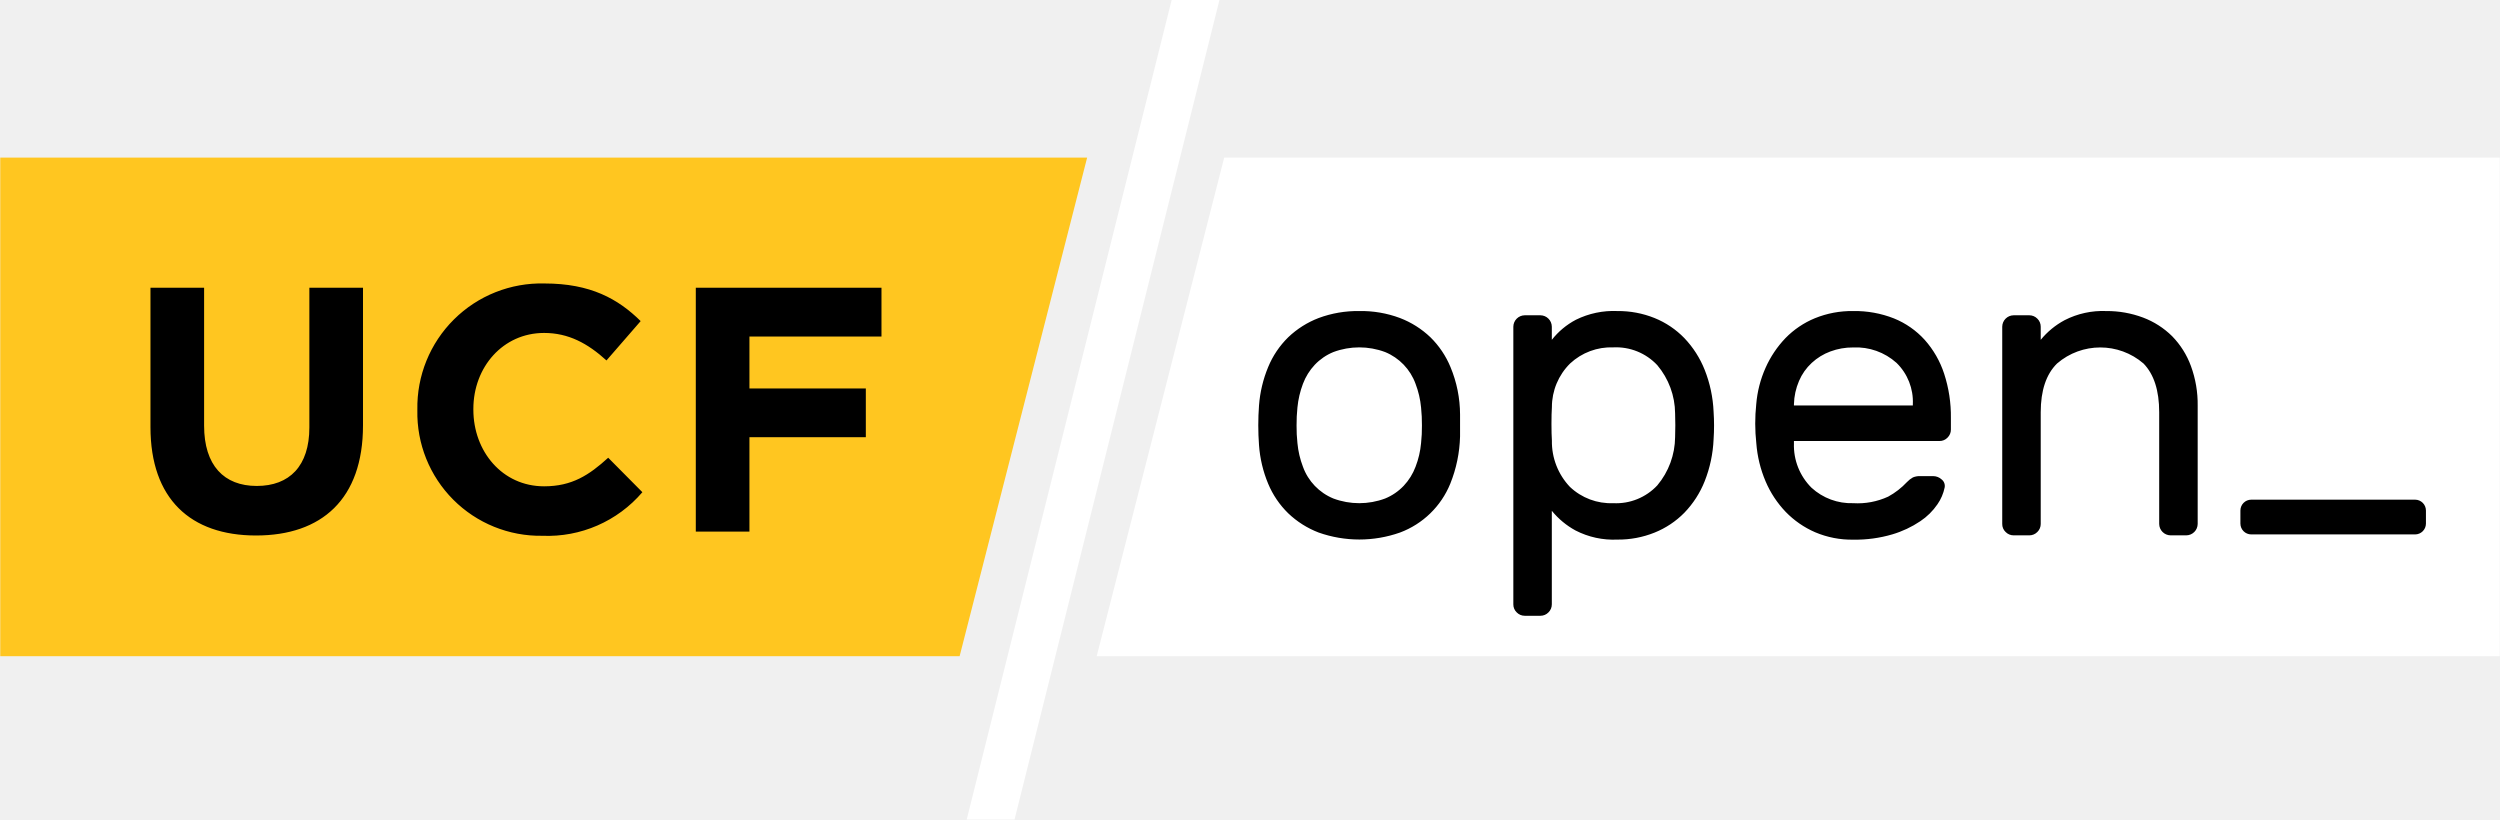
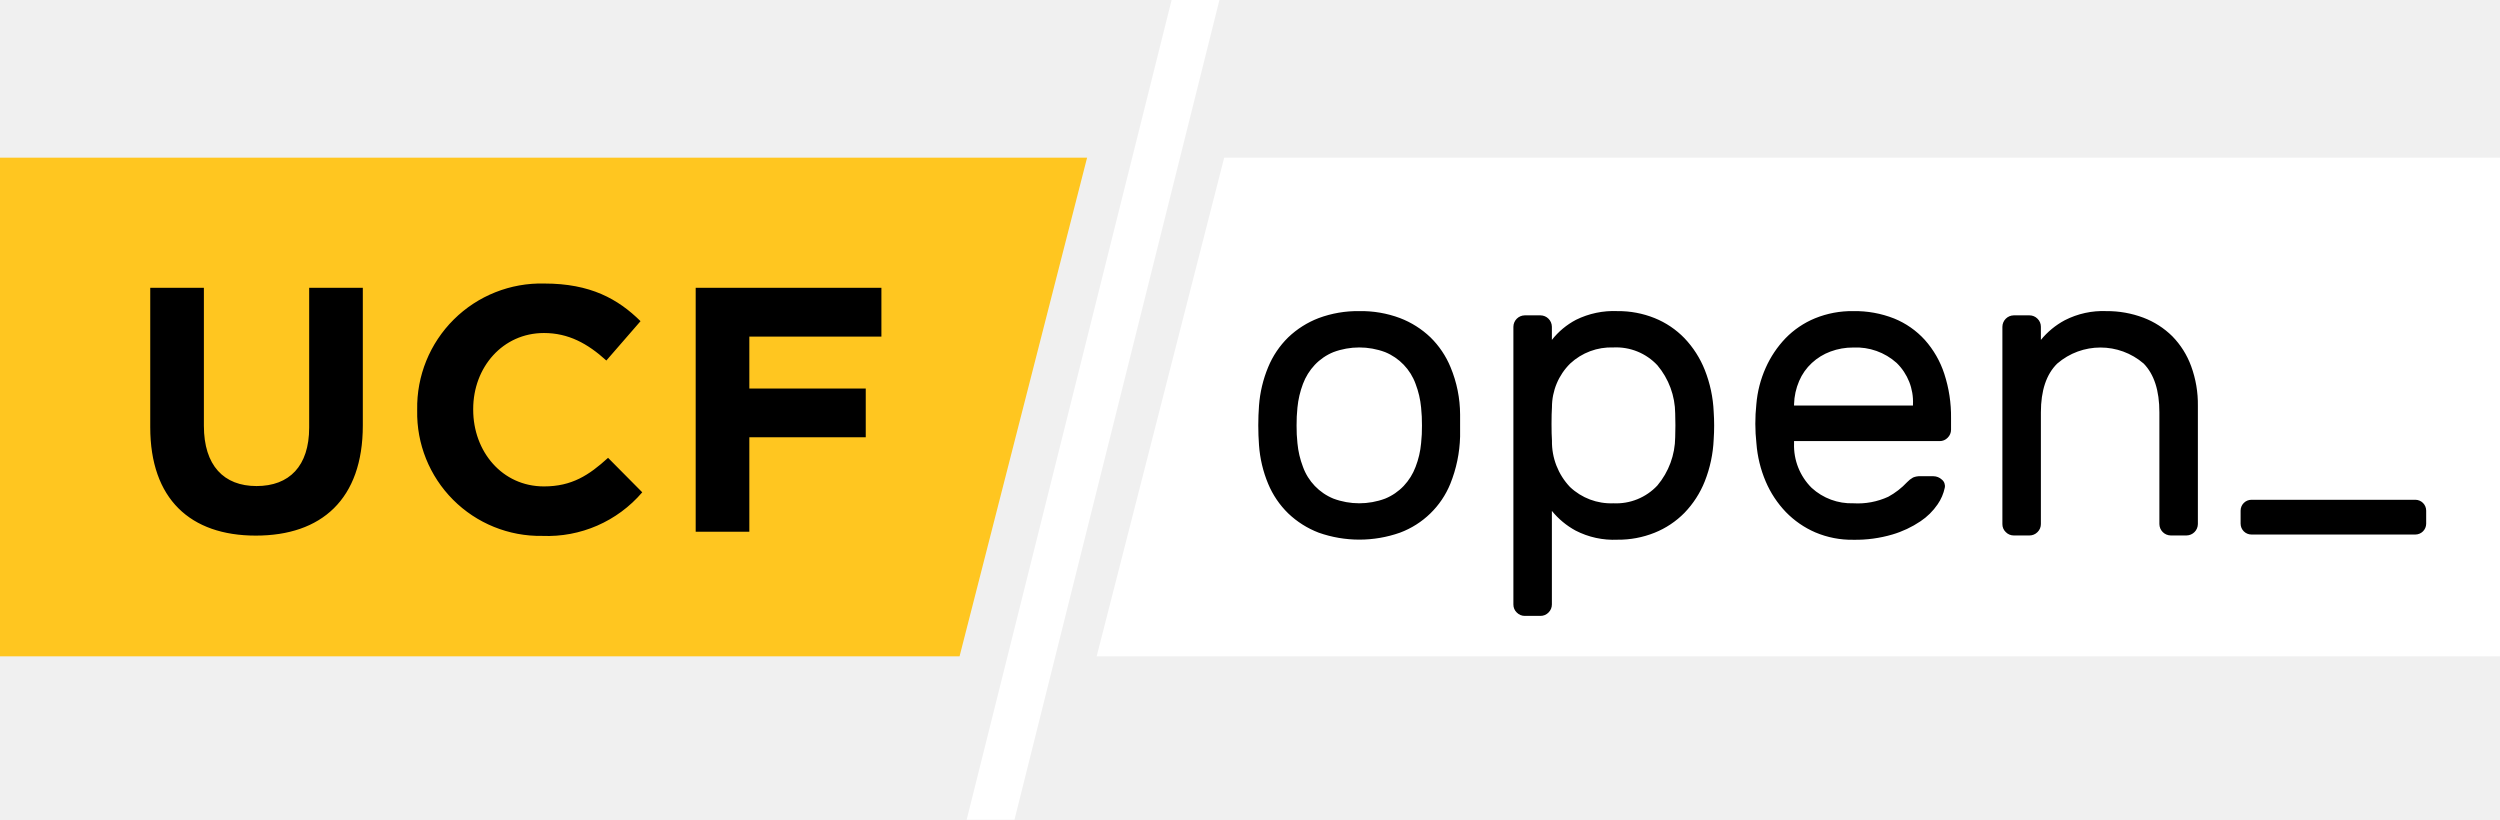
- <svg xmlns="http://www.w3.org/2000/svg" id="71aacd2a-a1d4-4819-94ac-e728c18b9679" data-name="Layer 1" width="4.835in" height="1.585in" viewBox="0 0 348.109 114.14">
-   <path d="M133.612,91.39H0V21.95H151.372Z" style="fill: #ffc620" />
-   <path d="M170.462,21.95h177.647V91.39H152.702Z" style="fill: #fff" />
-   <path d="M20.92,59.48V40.07h7.47V59.29c0,5.53,2.77,8.39,7.33,8.39s7.33-2.77,7.33-8.15V40.07h7.47V59.24c0,10.29-5.77,15.34-14.9,15.34C26.5,74.58,20.92,69.48,20.92,59.48Zm37.17-2.33v-.1A17.265,17.265,0,0,1,75.8,39.48c6.41,0,10.24,2.14,13.39,5.24L84.43,50.2c-2.62-2.38-5.29-3.83-8.69-3.83-5.73,0-9.85,4.76-9.85,10.58v.1c0,5.82,4.03,10.68,9.85,10.68,3.88,0,6.26-1.55,8.93-3.98l4.76,4.8A17.372,17.372,0,0,1,75.5,74.62,17.132,17.132,0,0,1,58.09,57.15ZM96.86,40.07h25.87v6.8H104.34V54.1h16.21v6.79H104.34V74.04H96.87V40.07ZM336.32,74.43h-22.82a1.515,1.515,0,0,1-1.51-1.51V71.1a1.515,1.515,0,0,1,1.51-1.51h22.82a1.515,1.515,0,0,1,1.51,1.51v1.83A1.513,1.513,0,0,1,336.32,74.43Zm-147.04-31.11a15.369,15.369,0,0,1,5.66.97,12.725,12.725,0,0,1,4.24,2.68,12.45,12.45,0,0,1,2.8,4.16,17.27,17.27,0,0,1,1.33,6.6v3.06a18.89,18.89,0,0,1-1.36,6.57,12.15,12.15,0,0,1-7.01,6.81,16.998,16.998,0,0,1-11.32,0,12.73,12.73,0,0,1-4.24-2.68,12.42,12.42,0,0,1-2.8-4.13,17.06,17.06,0,0,1-1.27-5.36,37.549,37.549,0,0,1,0-5.54,17.273,17.273,0,0,1,1.27-5.33,12.45,12.45,0,0,1,2.8-4.16,12.73,12.73,0,0,1,4.24-2.68,15.578,15.578,0,0,1,5.66-.97Zm8.6,18.39a21.05,21.05,0,0,0,.12-2.45,22.81,22.81,0,0,0-.12-2.51,12.44,12.44,0,0,0-.77-3.3,7.55,7.55,0,0,0-4.24-4.42,10.294,10.294,0,0,0-7.2,0,7.46,7.46,0,0,0-2.59,1.77,7.92,7.92,0,0,0-1.65,2.65,12.84,12.84,0,0,0-.77,3.3,22.682,22.682,0,0,0-.12,2.51,21.171,21.171,0,0,0,.12,2.45,12.438,12.438,0,0,0,.77,3.3,7.55,7.55,0,0,0,4.24,4.42,10.294,10.294,0,0,0,7.2,0,7.46,7.46,0,0,0,2.59-1.77,7.92,7.92,0,0,0,1.65-2.65A12.063,12.063,0,0,0,197.88,61.71Zm27.35,13.44a11.551,11.551,0,0,1-5.84-1.27,11.09,11.09,0,0,1-3.3-2.74V84.17a1.559,1.559,0,0,1-.47,1.12,1.542,1.542,0,0,1-1.12.47h-2.18a1.542,1.542,0,0,1-1.12-.47,1.52,1.52,0,0,1-.47-1.12V45.5a1.605,1.605,0,0,1,1.59-1.59h2.18a1.605,1.605,0,0,1,1.59,1.59v1.83a10.45,10.45,0,0,1,3.36-2.8,11.849,11.849,0,0,1,5.78-1.21,13.502,13.502,0,0,1,5.16.97,12.075,12.075,0,0,1,4.16,2.8,13.8,13.8,0,0,1,2.83,4.42,17.87,17.87,0,0,1,1.24,5.83,28.498,28.498,0,0,1,0,3.84,17.93,17.93,0,0,1-1.24,5.84,13.45,13.45,0,0,1-2.83,4.39,12.19,12.19,0,0,1-4.16,2.77A13.5,13.5,0,0,1,225.23,75.15Zm-9.13-18.45c-.04.59-.06,1.37-.06,2.33s.02,1.74.06,2.33a9.136,9.136,0,0,0,2.51,6.45,8.3,8.3,0,0,0,6.04,2.27,7.855,7.855,0,0,0,6.13-2.48,10.592,10.592,0,0,0,2.48-6.72q.06-1.65,0-3.3a10.536,10.536,0,0,0-2.48-6.72,7.855,7.855,0,0,0-6.13-2.48,8.376,8.376,0,0,0-6.01,2.24,8.532,8.532,0,0,0-2.54,6.08Zm28.46-.41a15.523,15.523,0,0,1,1.3-5.07,14.46,14.46,0,0,1,2.77-4.13,12.22,12.22,0,0,1,4.1-2.77,13.611,13.611,0,0,1,5.33-1,14.8,14.8,0,0,1,5.69,1.03,11.723,11.723,0,0,1,4.27,2.98,13.28,13.28,0,0,1,2.71,4.72,19.108,19.108,0,0,1,.94,6.19v1.59a1.542,1.542,0,0,1-.47,1.12,1.5,1.5,0,0,1-1.12.47h-20.27v.35a8.299,8.299,0,0,0,2.45,6.16,8.2,8.2,0,0,0,5.81,2.15,10.152,10.152,0,0,0,4.86-.91,10.38,10.38,0,0,0,2.62-2.03,3.449,3.449,0,0,1,.83-.65,2.437,2.437,0,0,1,1.06-.18h1.77a1.752,1.752,0,0,1,1.18.47,1.148,1.148,0,0,1,.41,1.12,6.32,6.32,0,0,1-1,2.33,8.8,8.8,0,0,1-2.39,2.36,14.21,14.21,0,0,1-3.89,1.83,18.142,18.142,0,0,1-5.45.74,13.018,13.018,0,0,1-5.3-1.03,12.8,12.8,0,0,1-4.1-2.83,14.16,14.16,0,0,1-2.8-4.24,16.74,16.74,0,0,1-1.3-5.33,25.369,25.369,0,0,1-.01-5.44Zm5.25.18h16.56v-.18a7.568,7.568,0,0,0-2.27-5.75,8.437,8.437,0,0,0-6.04-2.15,8.932,8.932,0,0,0-3.18.56,7.8,7.8,0,0,0-2.59,1.59,7.32,7.32,0,0,0-1.77,2.51,8.73,8.73,0,0,0-.71,3.24Zm56.23,16.5a1.605,1.605,0,0,1-1.59,1.59h-2.18a1.605,1.605,0,0,1-1.59-1.59V57.41c0-3.03-.73-5.28-2.18-6.78a9.223,9.223,0,0,0-12.05,0q-2.265,2.235-2.27,6.78V72.97a1.542,1.542,0,0,1-.47,1.12,1.559,1.559,0,0,1-1.12.47h-2.18a1.542,1.542,0,0,1-1.12-.47,1.5,1.5,0,0,1-.47-1.12V45.5a1.605,1.605,0,0,1,1.59-1.59h2.18a1.559,1.559,0,0,1,1.12.47,1.542,1.542,0,0,1,.47,1.12v1.83a11,11,0,0,1,3.33-2.74,11.649,11.649,0,0,1,5.8-1.27,14.257,14.257,0,0,1,5.13.91,11.543,11.543,0,0,1,4.04,2.59,11.68,11.68,0,0,1,2.62,4.16,15.442,15.442,0,0,1,.94,5.54Z" />
-   <polygon points="163.14 0 134.6 114.14 141.26 114.14 169.8 0 163.14 0" style="fill: #fff" />
+ <svg xmlns="http://www.w3.org/2000/svg" data-name="Layer 1" width="464.145" height="152.187" viewBox="0 0 348.109 114.14">
+   <path d="M133.612 91.39H0V21.95h151.372z" fill="#ffc620" />
+   <path d="M170.462 21.95h177.647v69.44H152.702z" fill="#fff" />
+   <path d="M20.92 59.48V40.07h7.47v19.22c0 5.53 2.77 8.39 7.33 8.39s7.33-2.77 7.33-8.15V40.07h7.47v19.17c0 10.29-5.77 15.34-14.9 15.34-9.12 0-14.7-5.1-14.7-15.1zm37.17-2.33v-.1A17.265 17.265 0 0 1 75.8 39.48c6.41 0 10.24 2.14 13.39 5.24l-4.76 5.48c-2.62-2.38-5.29-3.83-8.69-3.83-5.73 0-9.85 4.76-9.85 10.58v.1c0 5.82 4.03 10.68 9.85 10.68 3.88 0 6.26-1.55 8.93-3.98l4.76 4.8a17.372 17.372 0 0 1-13.93 6.07 17.132 17.132 0 0 1-17.41-17.47zm38.77-17.08h25.87v6.8h-18.39v7.23h16.21v6.79h-16.21v13.15h-7.47V40.07zm239.46 34.36H313.5a1.515 1.515 0 0 1-1.51-1.51V71.1a1.515 1.515 0 0 1 1.51-1.51h22.82a1.515 1.515 0 0 1 1.51 1.51v1.83a1.513 1.513 0 0 1-1.51 1.5zM189.28 43.32a15.369 15.369 0 0 1 5.66.97 12.725 12.725 0 0 1 4.24 2.68 12.45 12.45 0 0 1 2.8 4.16 17.27 17.27 0 0 1 1.33 6.6v3.06a18.89 18.89 0 0 1-1.36 6.57 12.15 12.15 0 0 1-7.01 6.81 16.998 16.998 0 0 1-11.32 0 12.73 12.73 0 0 1-4.24-2.68 12.42 12.42 0 0 1-2.8-4.13 17.06 17.06 0 0 1-1.27-5.36 37.55 37.55 0 0 1 0-5.54 17.273 17.273 0 0 1 1.27-5.33 12.45 12.45 0 0 1 2.8-4.16 12.73 12.73 0 0 1 4.24-2.68 15.578 15.578 0 0 1 5.66-.97zm8.6 18.39a21.05 21.05 0 0 0 .12-2.45 22.81 22.81 0 0 0-.12-2.51 12.44 12.44 0 0 0-.77-3.3 7.55 7.55 0 0 0-4.24-4.42 10.294 10.294 0 0 0-7.2 0 7.46 7.46 0 0 0-2.59 1.77 7.92 7.92 0 0 0-1.65 2.65 12.84 12.84 0 0 0-.77 3.3 22.682 22.682 0 0 0-.12 2.51 21.17 21.17 0 0 0 .12 2.45 12.438 12.438 0 0 0 .77 3.3 7.55 7.55 0 0 0 4.24 4.42 10.294 10.294 0 0 0 7.2 0 7.46 7.46 0 0 0 2.59-1.77 7.92 7.92 0 0 0 1.65-2.65 12.063 12.063 0 0 0 .77-3.3zm27.35 13.44a11.55 11.55 0 0 1-5.84-1.27 11.09 11.09 0 0 1-3.3-2.74v13.03a1.559 1.559 0 0 1-.47 1.12 1.542 1.542 0 0 1-1.12.47h-2.18a1.542 1.542 0 0 1-1.12-.47 1.52 1.52 0 0 1-.47-1.12V45.5a1.605 1.605 0 0 1 1.59-1.59h2.18a1.605 1.605 0 0 1 1.59 1.59v1.83a10.45 10.45 0 0 1 3.36-2.8 11.85 11.85 0 0 1 5.78-1.21 13.502 13.502 0 0 1 5.16.97 12.075 12.075 0 0 1 4.16 2.8 13.8 13.8 0 0 1 2.83 4.42 17.87 17.87 0 0 1 1.24 5.83 28.498 28.498 0 0 1 0 3.84 17.93 17.93 0 0 1-1.24 5.84 13.45 13.45 0 0 1-2.83 4.39 12.19 12.19 0 0 1-4.16 2.77 13.5 13.5 0 0 1-5.16.97zM216.1 56.7c-.04.59-.06 1.37-.06 2.33s.02 1.74.06 2.33a9.136 9.136 0 0 0 2.51 6.45 8.3 8.3 0 0 0 6.04 2.27 7.855 7.855 0 0 0 6.13-2.48 10.592 10.592 0 0 0 2.48-6.72q.06-1.65 0-3.3a10.536 10.536 0 0 0-2.48-6.72 7.855 7.855 0 0 0-6.13-2.48 8.376 8.376 0 0 0-6.01 2.24 8.532 8.532 0 0 0-2.54 6.08zm28.46-.41a15.523 15.523 0 0 1 1.3-5.07 14.46 14.46 0 0 1 2.77-4.13 12.22 12.22 0 0 1 4.1-2.77 13.61 13.61 0 0 1 5.33-1 14.8 14.8 0 0 1 5.69 1.03 11.723 11.723 0 0 1 4.27 2.98 13.28 13.28 0 0 1 2.71 4.72 19.108 19.108 0 0 1 .94 6.19v1.59a1.542 1.542 0 0 1-.47 1.12 1.5 1.5 0 0 1-1.12.47h-20.27v.35a8.3 8.3 0 0 0 2.45 6.16 8.2 8.2 0 0 0 5.81 2.15 10.152 10.152 0 0 0 4.86-.91 10.38 10.38 0 0 0 2.62-2.03 3.45 3.45 0 0 1 .83-.65 2.437 2.437 0 0 1 1.06-.18h1.77a1.752 1.752 0 0 1 1.18.47 1.148 1.148 0 0 1 .41 1.12 6.32 6.32 0 0 1-1 2.33 8.8 8.8 0 0 1-2.39 2.36 14.21 14.21 0 0 1-3.89 1.83 18.142 18.142 0 0 1-5.45.74 13.018 13.018 0 0 1-5.3-1.03 12.8 12.8 0 0 1-4.1-2.83 14.16 14.16 0 0 1-2.8-4.24 16.74 16.74 0 0 1-1.3-5.33 25.37 25.37 0 0 1-.01-5.44zm5.25.18h16.56v-.18a7.568 7.568 0 0 0-2.27-5.75 8.437 8.437 0 0 0-6.04-2.15 8.932 8.932 0 0 0-3.18.56 7.8 7.8 0 0 0-2.59 1.59 7.32 7.32 0 0 0-1.77 2.51 8.73 8.73 0 0 0-.71 3.24zm56.23 16.5a1.605 1.605 0 0 1-1.59 1.59h-2.18a1.605 1.605 0 0 1-1.59-1.59V57.41c0-3.03-.73-5.28-2.18-6.78a9.223 9.223 0 0 0-12.05 0q-2.265 2.235-2.27 6.78v15.56a1.542 1.542 0 0 1-.47 1.12 1.559 1.559 0 0 1-1.12.47h-2.18a1.542 1.542 0 0 1-1.12-.47 1.5 1.5 0 0 1-.47-1.12V45.5a1.605 1.605 0 0 1 1.59-1.59h2.18a1.559 1.559 0 0 1 1.12.47 1.542 1.542 0 0 1 .47 1.12v1.83a11 11 0 0 1 3.33-2.74 11.65 11.65 0 0 1 5.8-1.27 14.257 14.257 0 0 1 5.13.91 11.543 11.543 0 0 1 4.04 2.59 11.68 11.68 0 0 1 2.62 4.16 15.442 15.442 0 0 1 .94 5.54z" />
+   <path fill="#fff" d="M163.14 0L134.6 114.14h6.66L169.8 0h-6.66z" />
</svg>
